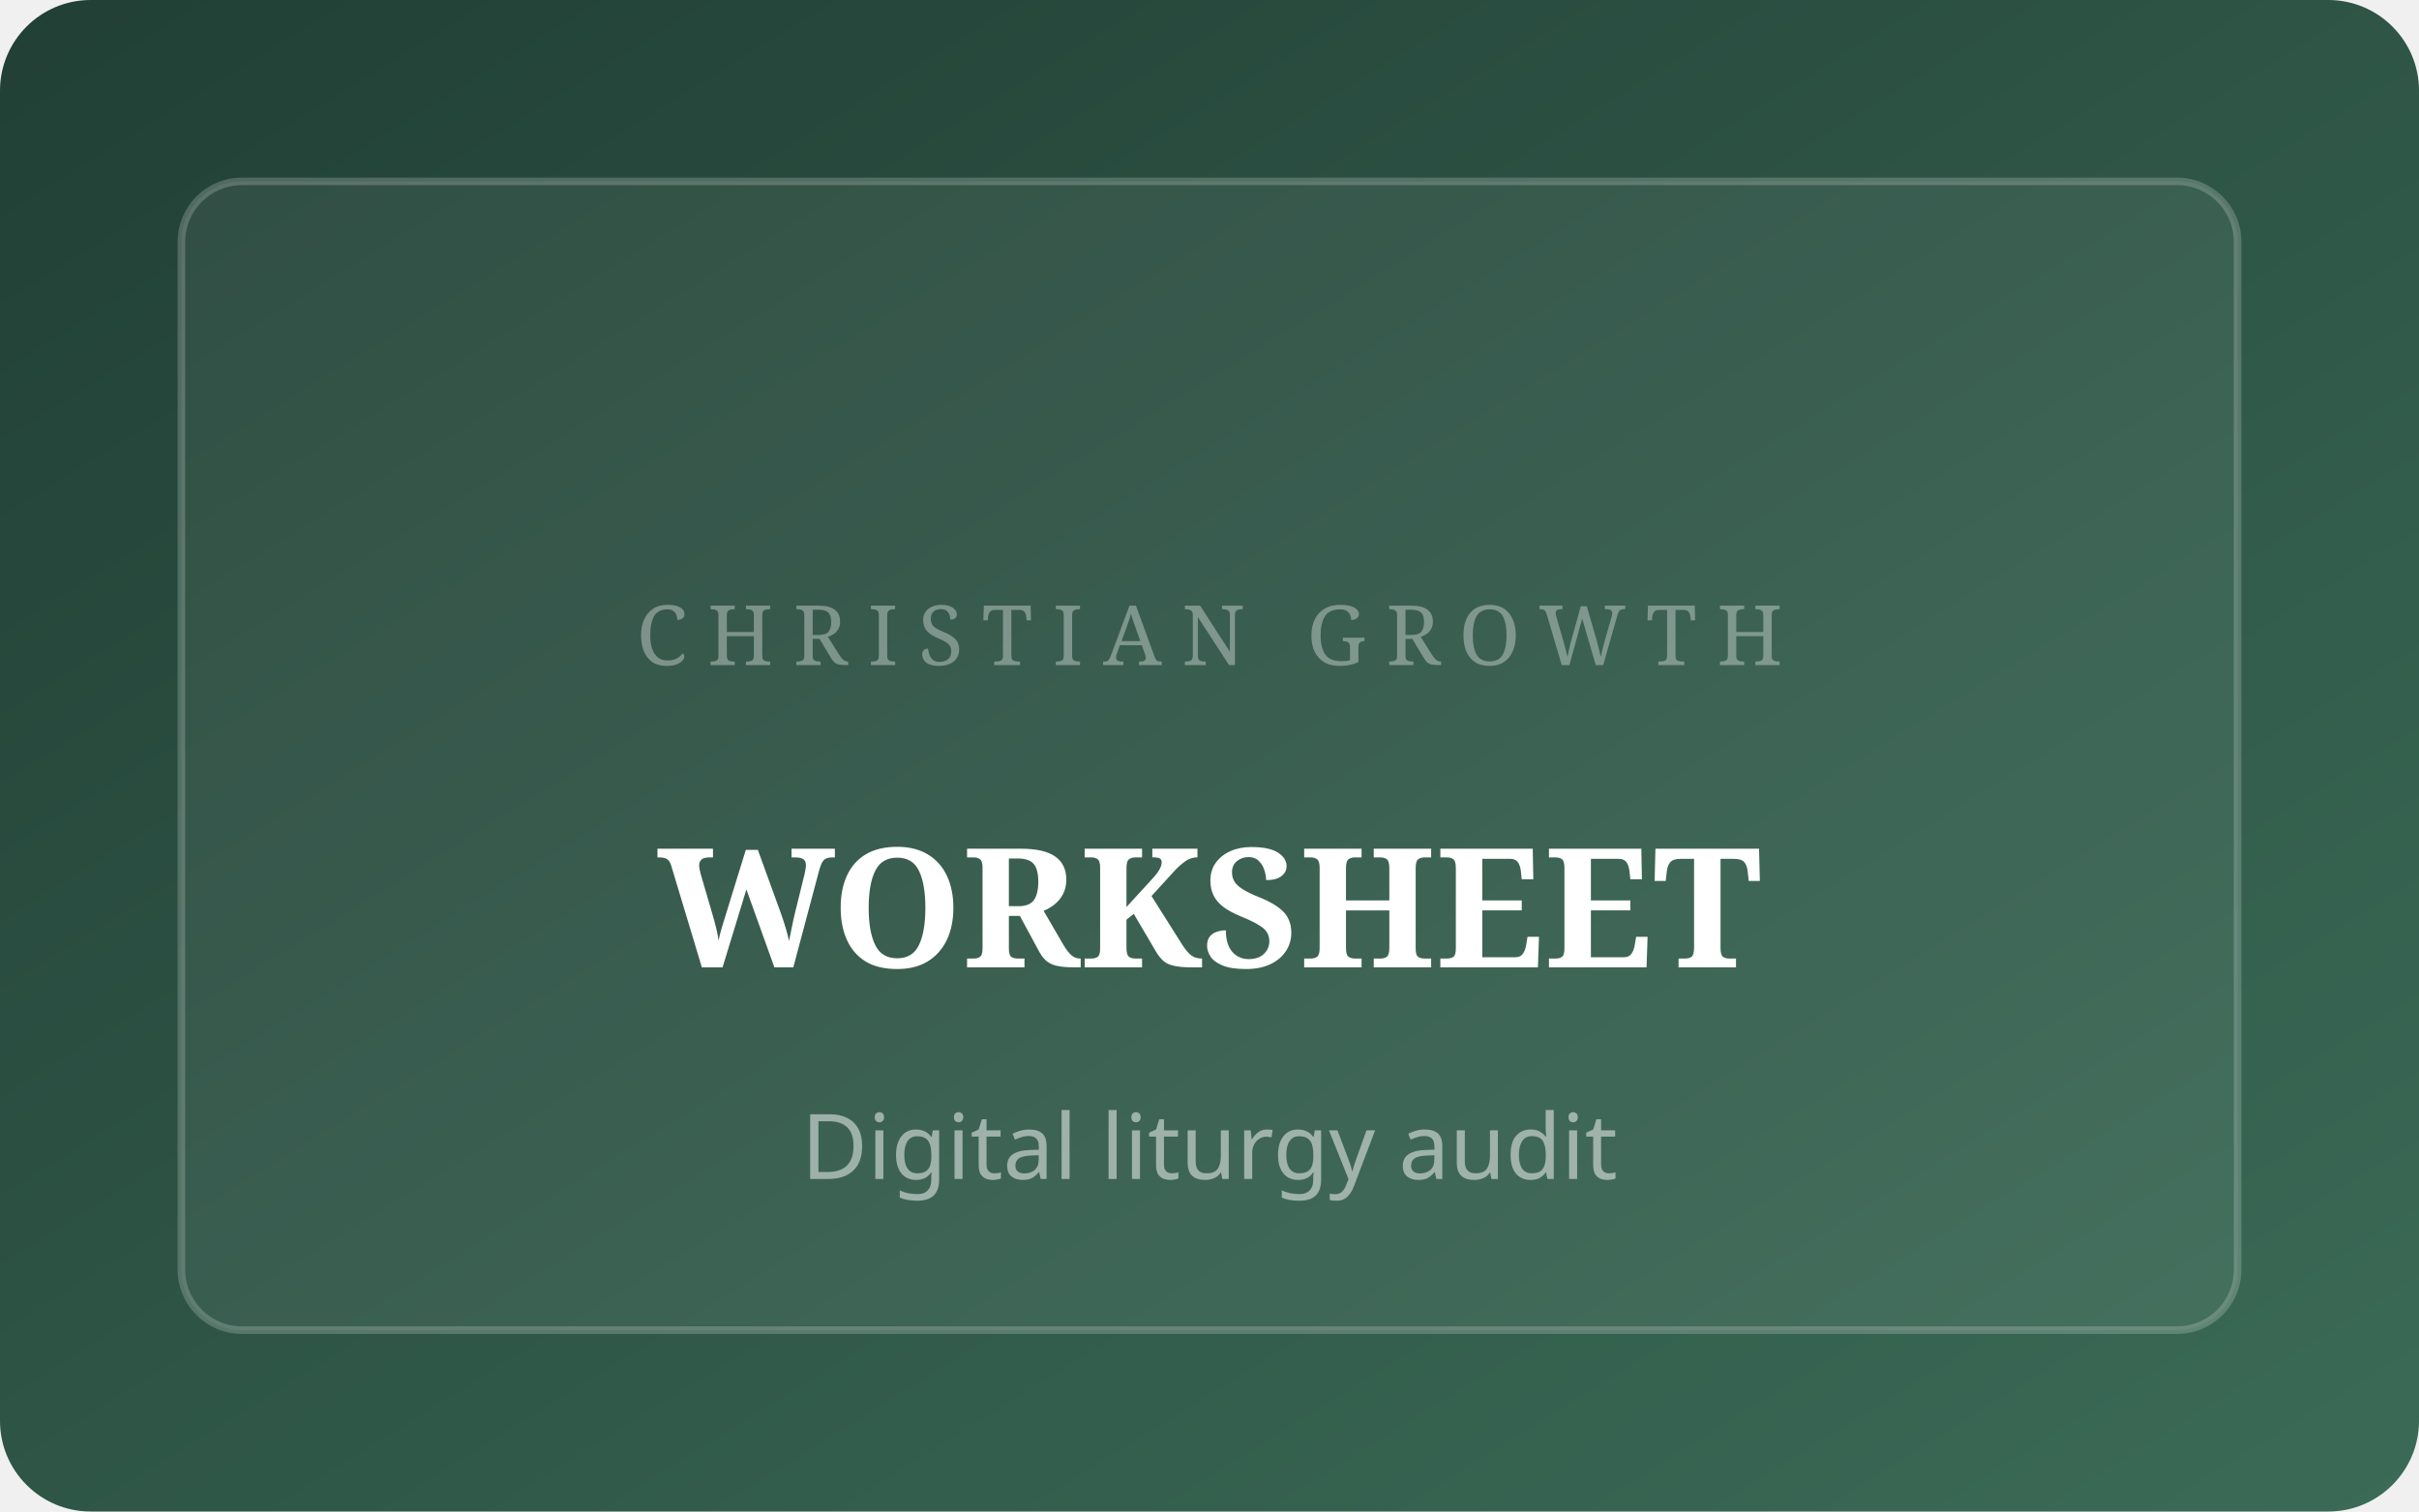
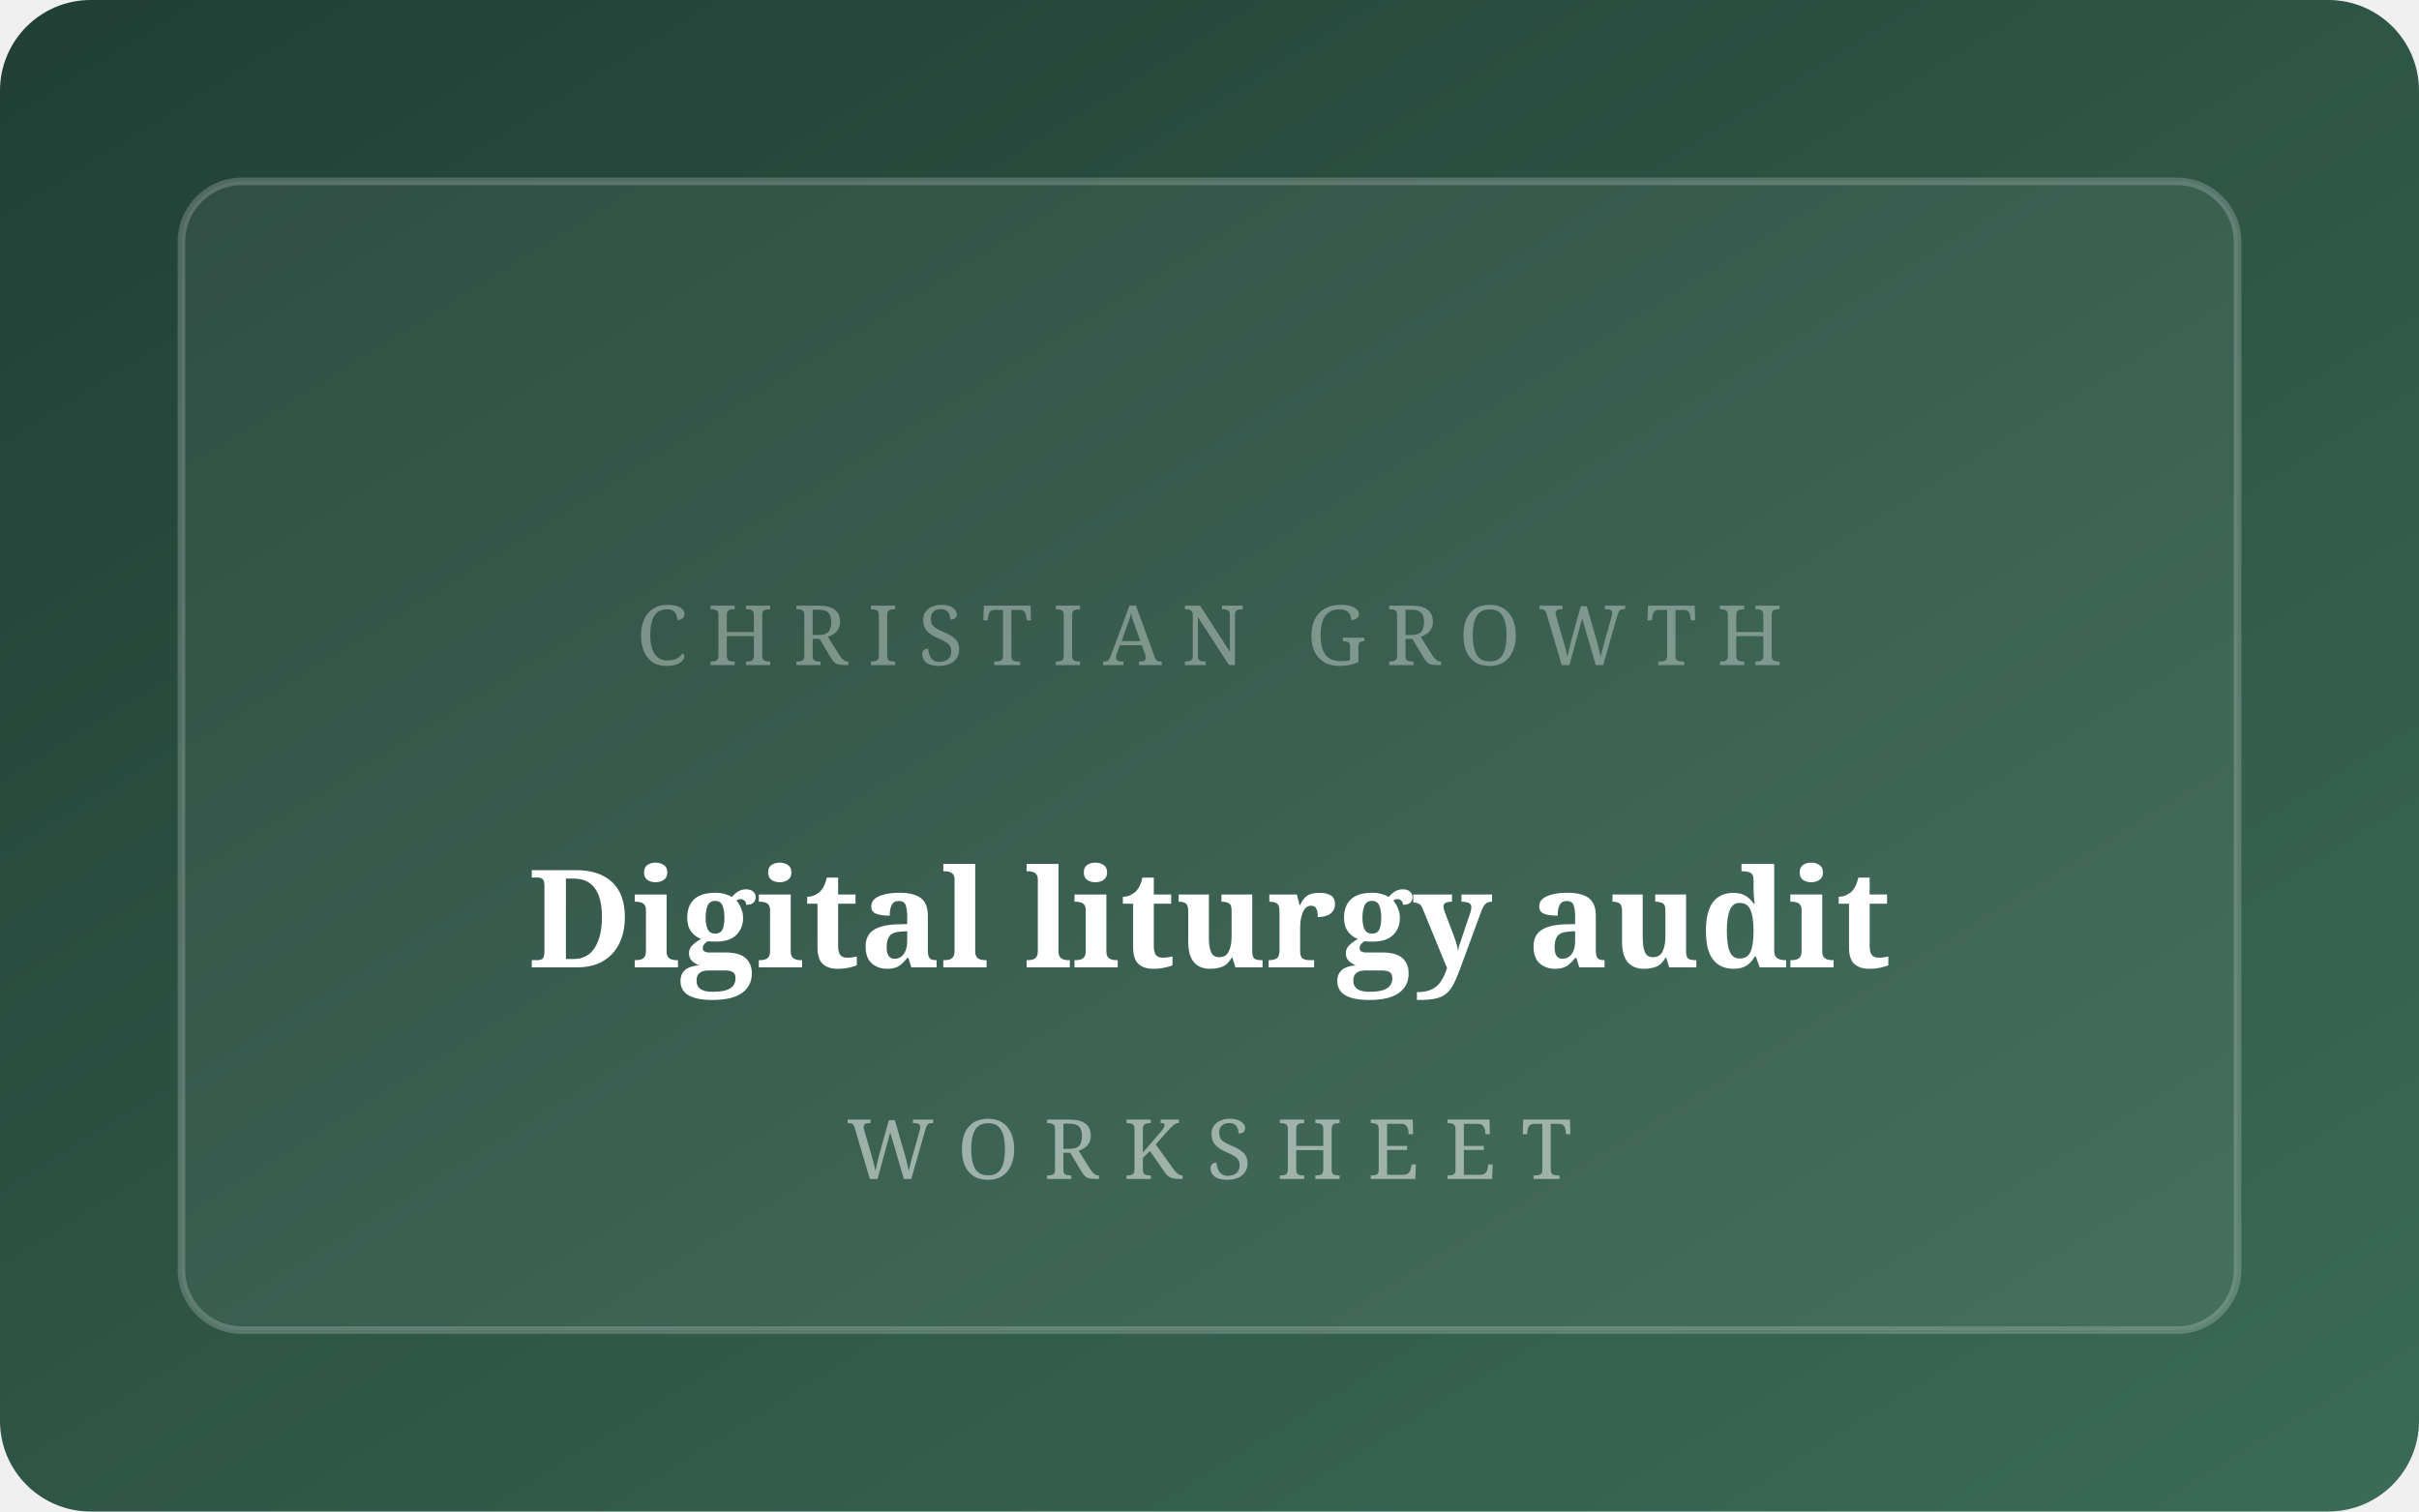
<svg xmlns="http://www.w3.org/2000/svg" width="320" height="200" viewBox="0 0 320 200" fill="none">
  <defs>
    <linearGradient id="cg1" x1="0%" y1="0%" x2="100%" y2="100%">
      <stop offset="0%" stop-color="#213f35" />
      <stop offset="100%" stop-color="#3b6b57" />
    </linearGradient>
  </defs>
  <rect width="320" height="200" rx="12" fill="url(#cg1)" />
  <rect x="24" y="24" width="272" height="152" rx="8" fill="rgba(255,255,255,0.06)" stroke="rgba(255,255,255,0.2)" stroke-width="1" />
  <text x="160" y="88" text-anchor="middle" fill="rgba(255,255,255,0.35)" font-family="Georgia, serif" font-size="11" letter-spacing="0.24em">CHRISTIAN GROWTH</text>
-   <text x="160" y="128" text-anchor="middle" fill="#fff" font-family="Georgia, serif" font-size="22" font-weight="600">WORKSHEET</text>
-   <text x="160" y="156" text-anchor="middle" fill="rgba(255,255,255,0.5)" font-family="system-ui, sans-serif" font-size="12">Digital liturgy audit</text>
+   <text x="160" y="128" text-anchor="middle" fill="#fff" font-family="Georgia, serif" font-size="18" font-weight="600">Digital liturgy audit</text>
+   <text x="160" y="156" text-anchor="middle" fill="rgba(255,255,255,0.5)" font-family="Georgia, serif" font-size="11" letter-spacing="0.3em">WORKSHEET</text>
</svg>
